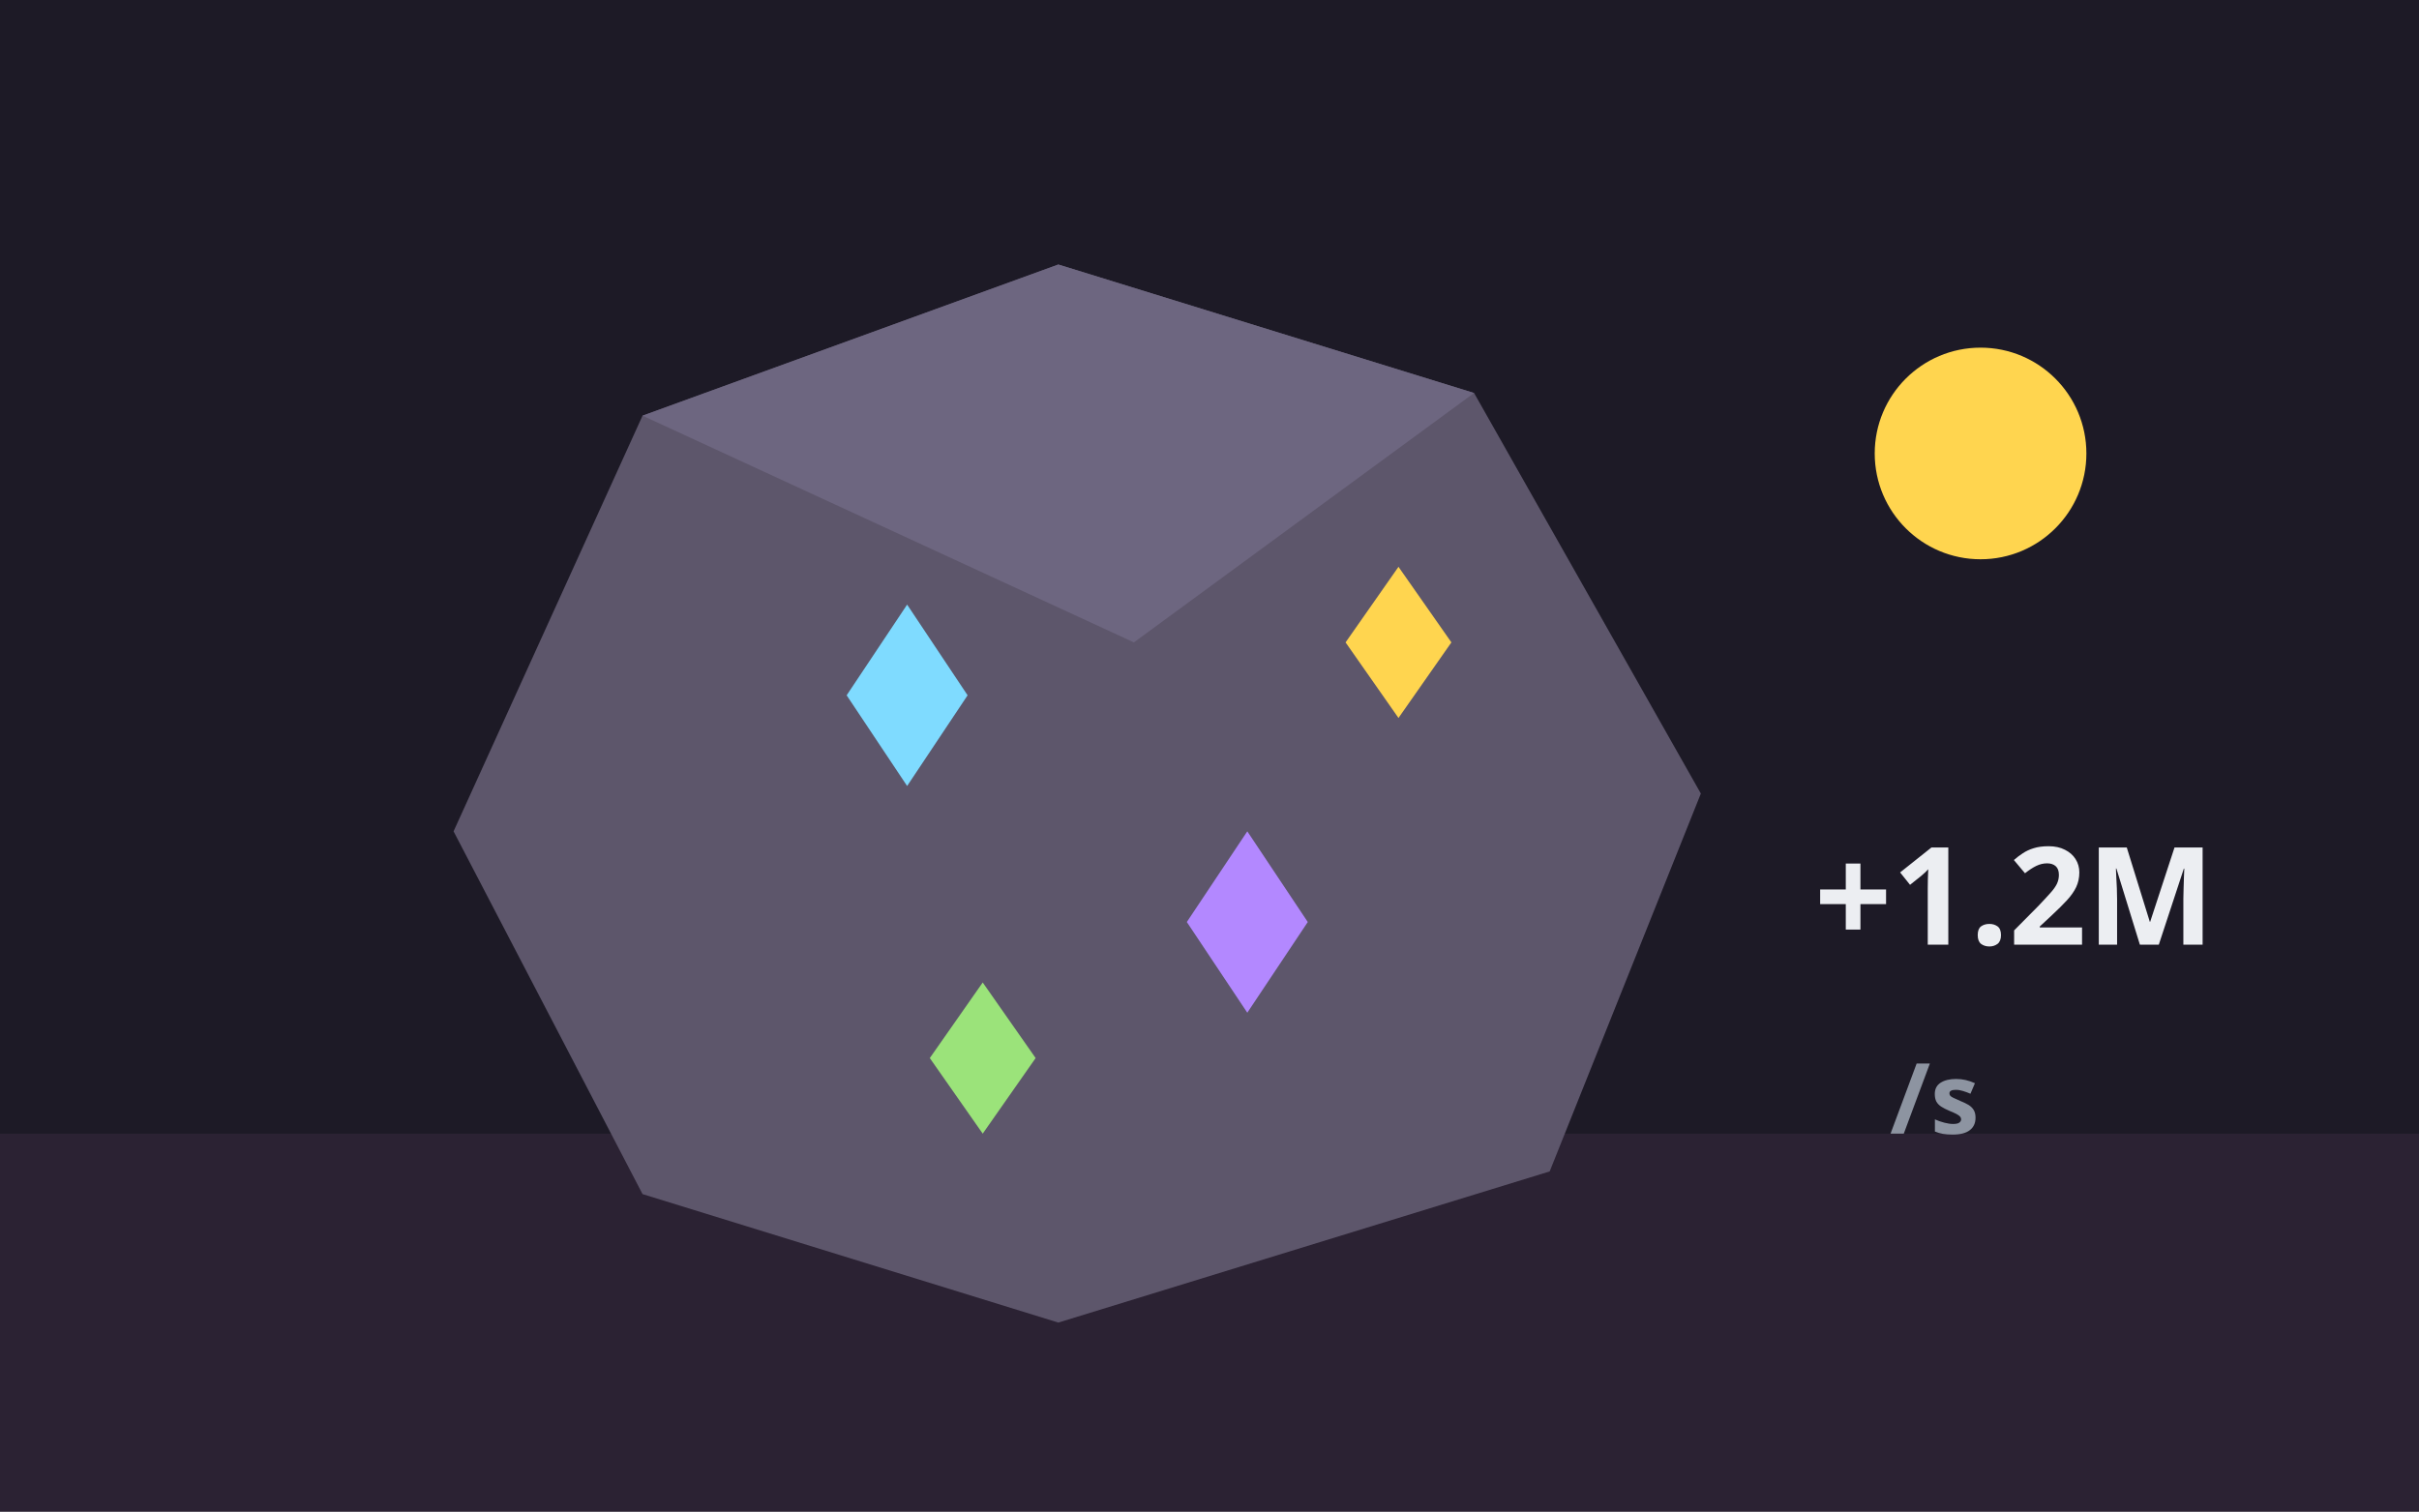
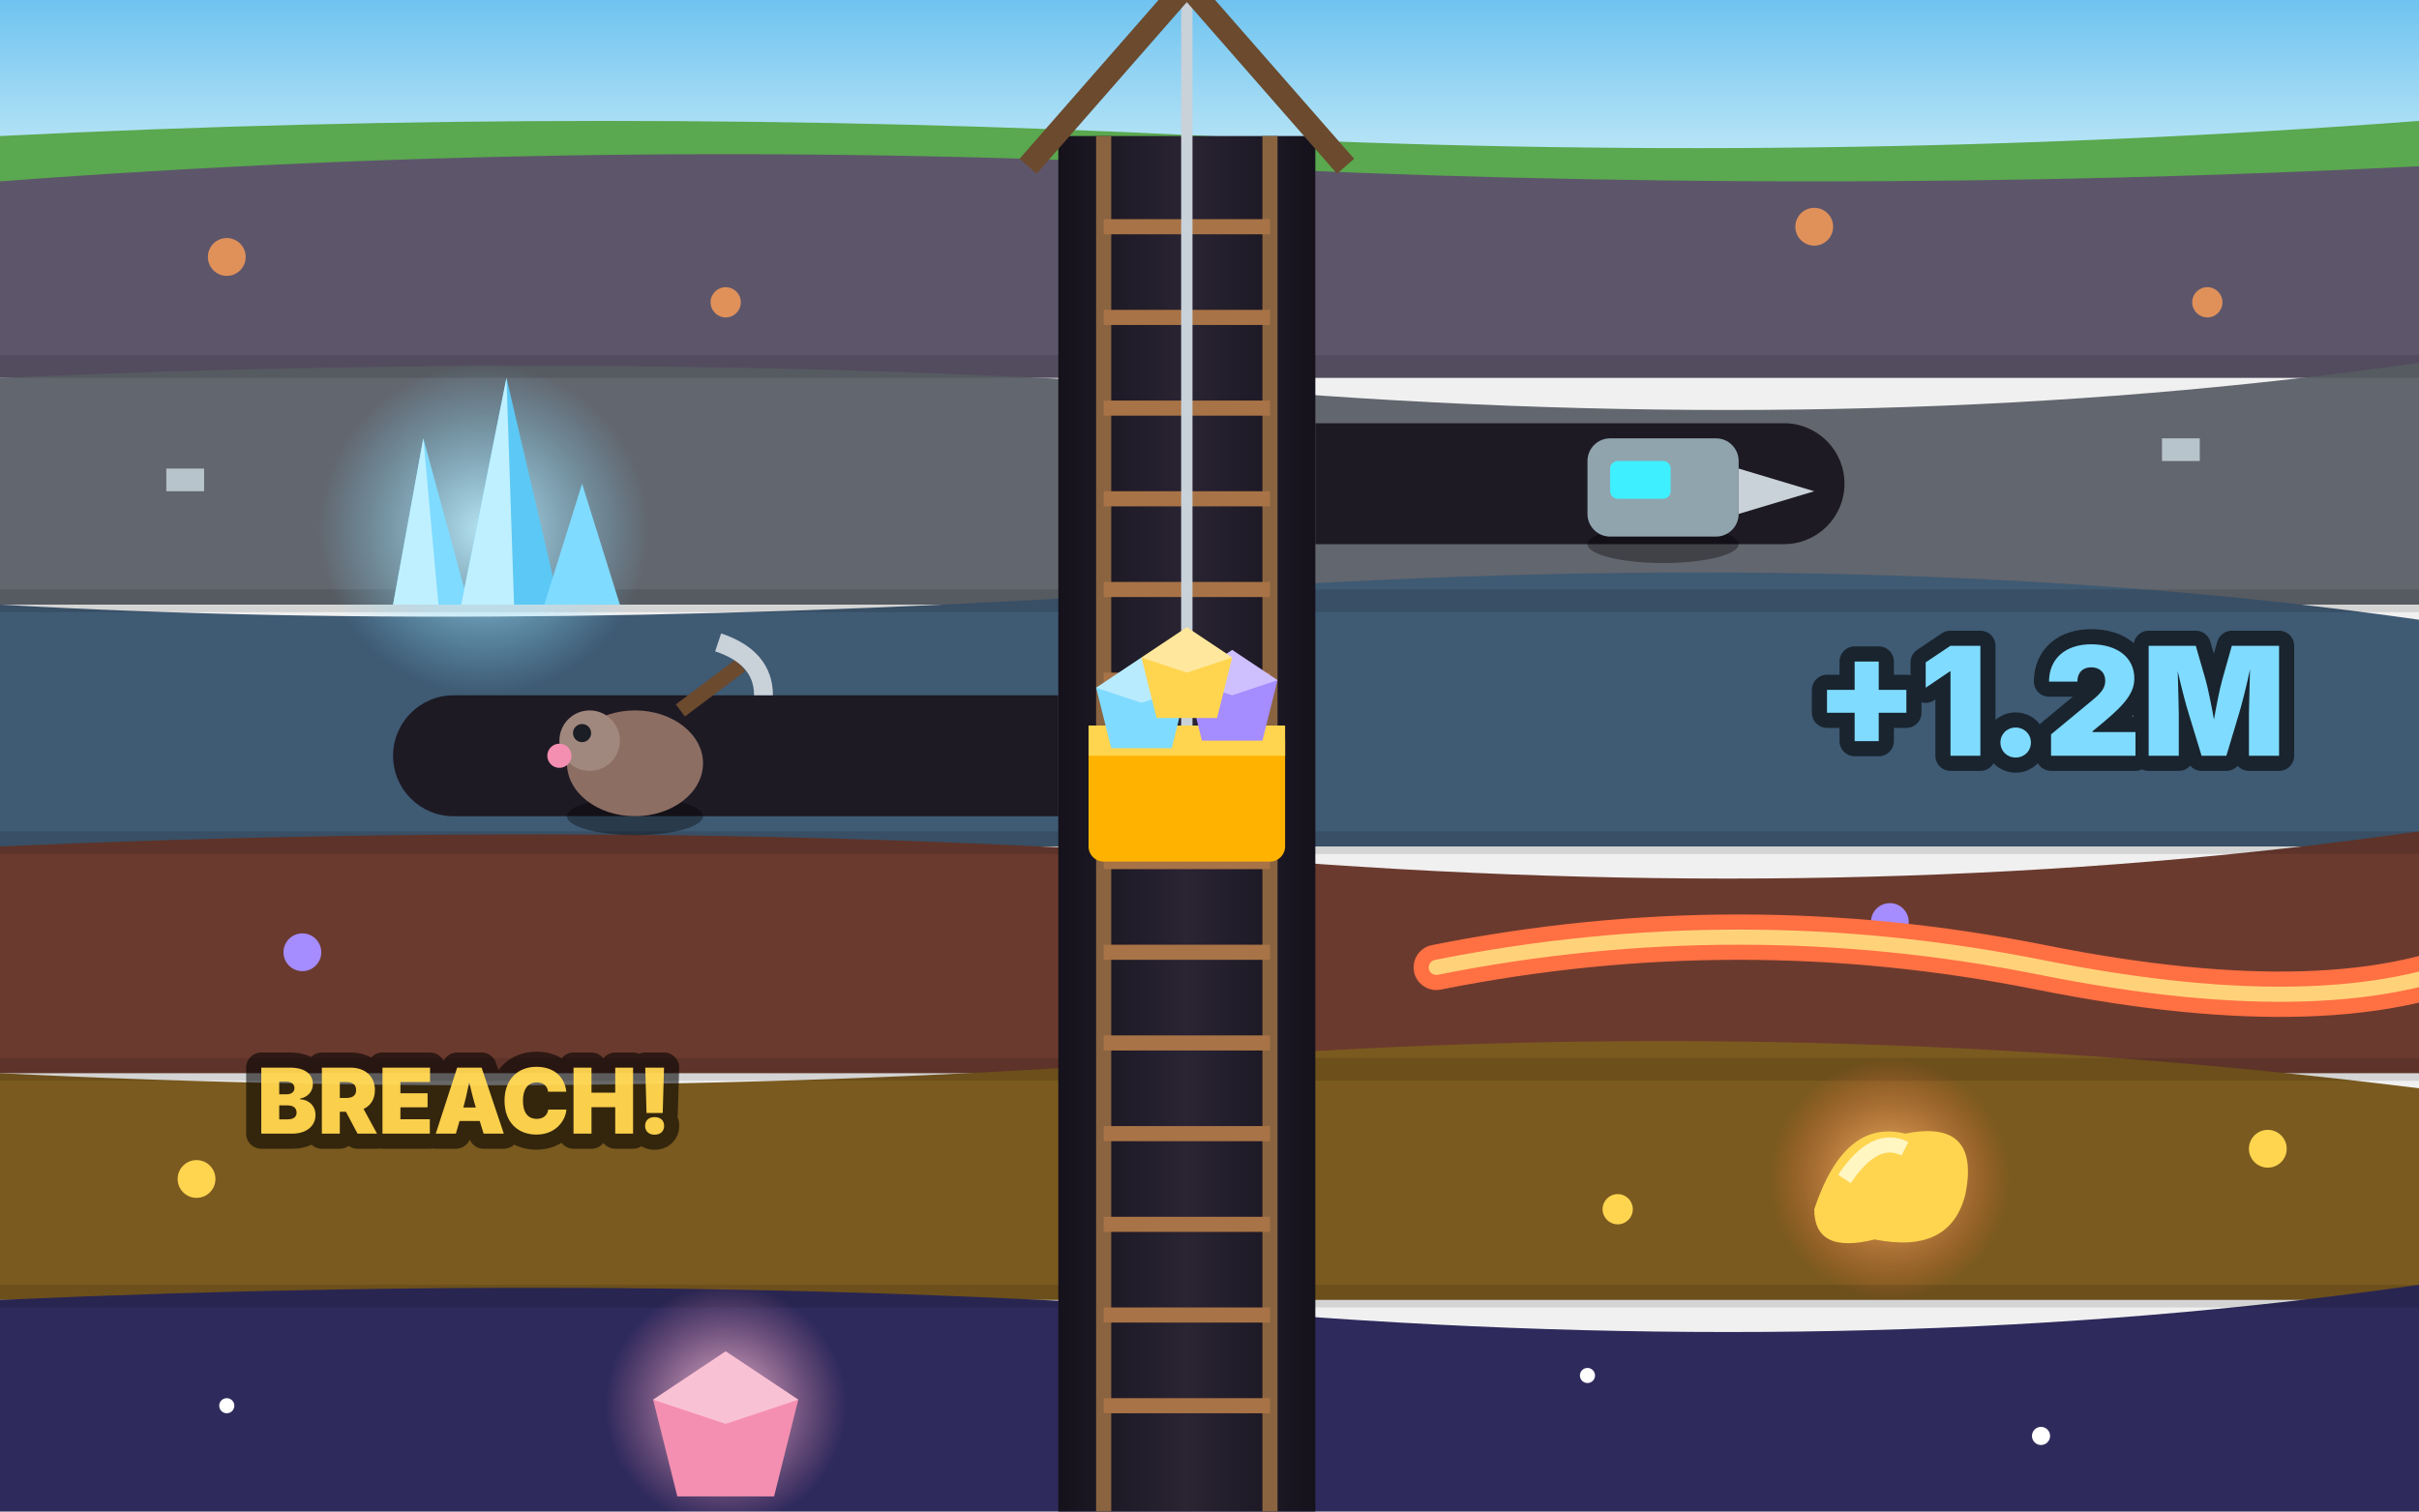
<svg xmlns="http://www.w3.org/2000/svg" viewBox="0 0 320 200">
-   <rect width="320" height="200" fill="#1d1a26" />
-   <rect y="150" width="320" height="50" fill="#2b2233" />
-   <path d="M60 110 L85 55 L140 35 L195 52 L225 105 L205 155 L140 175 L85 158Z" fill="#5d566b" />
-   <path d="M85 55 L140 35 L195 52 L150 85Z" fill="#6d6680" />
-   <g>
-     <path d="M120 80 l8 12 -8 12 -8 -12z" fill="#7fdbff" />
-     <path d="M165 110 l8 12 -8 12 -8 -12z" fill="#b388ff" />
-     <path d="M130 130 l7 10 -7 10 -7 -10z" fill="#9be37a" />
-     <path d="M185 75 l7 10 -7 10 -7 -10z" fill="#ffd54f" />
+   <defs>
+     <linearGradient id="sky" x1="0" y1="0" x2="0" y2="1">
+       <stop offset="0" stop-color="#6fc3f0" />
+       <stop offset="1" stop-color="#bfe8f7" />
+     </linearGradient>
+     <radialGradient id="glowC">
+       <stop offset="0" stop-color="#bff0ff" stop-opacity=".9" />
+       <stop offset="1" stop-color="#7fdbff" stop-opacity="0" />
+     </radialGradient>
+     <radialGradient id="glowM">
+       <stop offset="0" stop-color="#ffd27a" stop-opacity=".9" />
+       <stop offset="1" stop-color="#ff7043" stop-opacity="0" />
+     </radialGradient>
+     <radialGradient id="glowS">
+       <stop offset="0" stop-color="#ffd0e4" stop-opacity=".9" />
+       <stop offset="1" stop-color="#f48fb1" stop-opacity="0" />
+     </radialGradient>
+     <linearGradient id="shaft" x1="0" y1="0" x2="1" y2="0">
+       <stop offset="0" stop-color="#15121c" />
+       <stop offset=".5" stop-color="#2a2433" />
+       <stop offset="1" stop-color="#15121c" />
+     </linearGradient>
+     <g id="gem">
+       <path d="M0-7 l6 4 -2 8 h-8 l-2-8z" />
+       <path d="M0-7 l6 4 -6 2 -6-2z" fill="#fff" opacity=".45" />
+     </g>
+   </defs>
+   <rect width="320" height="22" fill="url(#sky)" />
+   <path d="M0 20 Q80 16 160 20 T320 18 V50 H0Z" fill="#5d566b" />
+   <path d="M0 18 Q80 14 160 18 T320 16 V22 Q240 26 160 22 T0 24Z" fill="#5aa84f" />
+   <path d="M0 50 Q90 46 170 52 T320 48 V80 H0Z" fill="#62666e" />
+   <path d="M0 80 Q70 84 160 78 T320 82 V112 H0Z" fill="#3f5a73" />
+   <path d="M0 112 Q90 108 170 114 T320 110 V142 H0Z" fill="#6b3a2e" />
+   <path d="M0 142 Q80 146 160 140 T320 144 V172 H0Z" fill="#7a5a1f" />
+   <path d="M0 172 Q90 168 170 174 T320 170 V200 H0Z" fill="#2e2a5c" />
+   <g fill="#000" opacity=".12">
+     <rect y="47" width="320" height="3" />
+     <rect y="78" width="320" height="3" />
+     <rect y="110" width="320" height="3" />
+     <rect y="140" width="320" height="3" />
+     <rect y="170" width="320" height="3" />
  </g>
-   <circle cx="262" cy="60" r="14" fill="#ffd54f" />
-   <g font-family="system-ui,sans-serif" font-weight="700" fill="#eceef2">
-     <text x="240" y="125" font-size="18">+1.2M</text>
-     <text x="250" y="150" font-size="13" fill="#8d94a1">/s</text>
+   <g fill="#e0915a">
+     <circle cx="30" cy="34" r="2.5" />
+     <circle cx="96" cy="40" r="2" />
+     <circle cx="240" cy="30" r="2.5" />
+     <circle cx="292" cy="40" r="2" />
+   </g>
+   <g fill="#b8c4cc">
+     <rect x="22" y="62" width="5" height="3" />
+     <rect x="230" y="66" width="5" height="3" />
+     <rect x="286" y="58" width="5" height="3" />
+   </g>
+   <g fill="#a58cff">
+     <circle cx="40" cy="126" r="2.5" />
+     <circle cx="250" cy="122" r="2.5" />
+   </g>
+   <g fill="#ffd54f">
+     <circle cx="26" cy="156" r="2.5" />
+     <circle cx="214" cy="160" r="2" />
+     <circle cx="300" cy="152" r="2.5" />
+   </g>
+   <g fill="#fff">
+     <circle cx="30" cy="186" r="1" />
+     <circle cx="90" cy="192" r="1.2" />
+     <circle cx="210" cy="182" r="1" />
+     <circle cx="270" cy="190" r="1.2" />
+   </g>
+   <path d="M190 128 Q230 120 270 128 T330 126" stroke="#ff7043" stroke-width="6" fill="none" stroke-linecap="round" />
+   <path d="M190 128 Q230 120 270 128 T330 126" stroke="#ffd27a" stroke-width="2" fill="none" stroke-linecap="round" />
+   <rect x="140" y="18" width="34" height="182" fill="url(#shaft)" />
+   <g stroke="#8a6440" stroke-width="2">
+     <path d="M146 18V200" />
+     <path d="M168 18V200" />
+   </g>
+   <g stroke="#a87346" stroke-width="2">
+     <path d="M146 30h22" />
+     <path d="M146 42h22" />
+     <path d="M146 54h22" />
+     <path d="M146 66h22" />
+     <path d="M146 78h22" />
+     <path d="M146 90h22" />
+     <path d="M146 102h22" />
+     <path d="M146 114h22" />
+     <path d="M146 126h22" />
+     <path d="M146 138h22" />
+     <path d="M146 150h22" />
+     <path d="M146 162h22" />
+     <path d="M146 174h22" />
+     <path d="M146 186h22" />
+   </g>
+   <path d="M157 0V96" stroke="#c9d1d9" stroke-width="1.5" />
+   <g transform="translate(144 96)">
+     <rect width="26" height="18" rx="2" fill="#ffb300" />
+     <rect y="0" width="26" height="4" fill="#ffd54f" />
+     <g transform="translate(13 0)" fill="#7fdbff">
+       <use href="#gem" x="-6" y="-2" />
+       <use href="#gem" x="6" y="-3" fill="#a58cff" />
+       <use href="#gem" y="-6" fill="#ffd54f" />
+     </g>
+   </g>
+   <g stroke="#6b4a2e" stroke-width="3" fill="none">
+     <path d="M136 22 L157 -2 L178 22" />
+   </g>
+   <path d="M174 56 h62 a8 8 0 0 1 0 16 h-62z" fill="#1d1a24" />
+   <g transform="translate(220 72)">
+     <ellipse cx="0" cy="0" rx="10" ry="2.5" fill="#000" opacity=".35" />
+     <rect x="-10" y="-14" width="20" height="13" rx="3" fill="#90a4ae" />
+     <rect x="-7" y="-11" width="8" height="5" rx="1" fill="#3ef0ff" />
+     <path d="M10 -10 l10 3 -10 3z" fill="#c9d1d9" />
+   </g>
+   <path d="M60 92 h80 v16 h-80 a8 8 0 0 1 0 -16z" fill="#1d1a24" />
+   <g transform="translate(84 108)">
+     <ellipse cx="0" cy="0" rx="9" ry="2.5" fill="#000" opacity=".35" />
+     <ellipse cx="0" cy="-7" rx="9" ry="7" fill="#8d6e63" />
+     <circle cx="-6" cy="-10" r="4" fill="#a1887f" />
+     <circle cx="-7" cy="-11" r="1.2" fill="#1b1e24" />
+     <circle cx="-10" cy="-8" r="1.6" fill="#f48fb1" />
+     <path d="M6 -14 l8 -6" stroke="#6b4a2e" stroke-width="2" />
+     <path d="M11 -23 q6 2 6 7" stroke="#c9d1d9" stroke-width="2.5" fill="none" />
+   </g>
+   <circle cx="64" cy="70" r="22" fill="url(#glowC)" />
+   <g transform="translate(64 80)">
+     <path d="M-12 0 l4 -22 6 22z" fill="#7fdbff" />
+     <path d="M-12 0 l4 -22 2 22z" fill="#bff0ff" />
+     <path d="M-3 0 l6 -30 7 30z" fill="#5cc8f5" />
+     <path d="M-3 0 l6 -30 1 30z" fill="#bff0ff" />
+     <path d="M8 0 l5 -16 5 16z" fill="#7fdbff" />
+   </g>
+   <circle cx="250" cy="156" r="16" fill="url(#glowM)" />
+   <path d="M240 160 q4 -12 12 -10 q10 -2 8 8 q-2 8 -12 6 q-8 2 -8 -4z" fill="#ffd54f" />
+   <path d="M244 156 q4 -6 8 -4" stroke="#fff6c2" stroke-width="2" fill="none" />
+   <circle cx="96" cy="186" r="16" fill="url(#glowS)" />
+   <g transform="translate(96 190)" fill="#f48fb1">
+     <use href="#gem" transform="scale(1.6)" />
+   </g>
+   <g font-family="system-ui,-apple-system,sans-serif" font-weight="900" paint-order="stroke" stroke="rgba(0,0,0,.6)" stroke-width="4" stroke-linejoin="round">
+     <text x="240" y="100" font-size="20" fill="#7fdbff">+1.2M</text>
+     <text x="34" y="150" font-size="12" fill="#ffd54f" opacity=".95">BREACH!</text>
  </g>
</svg>
